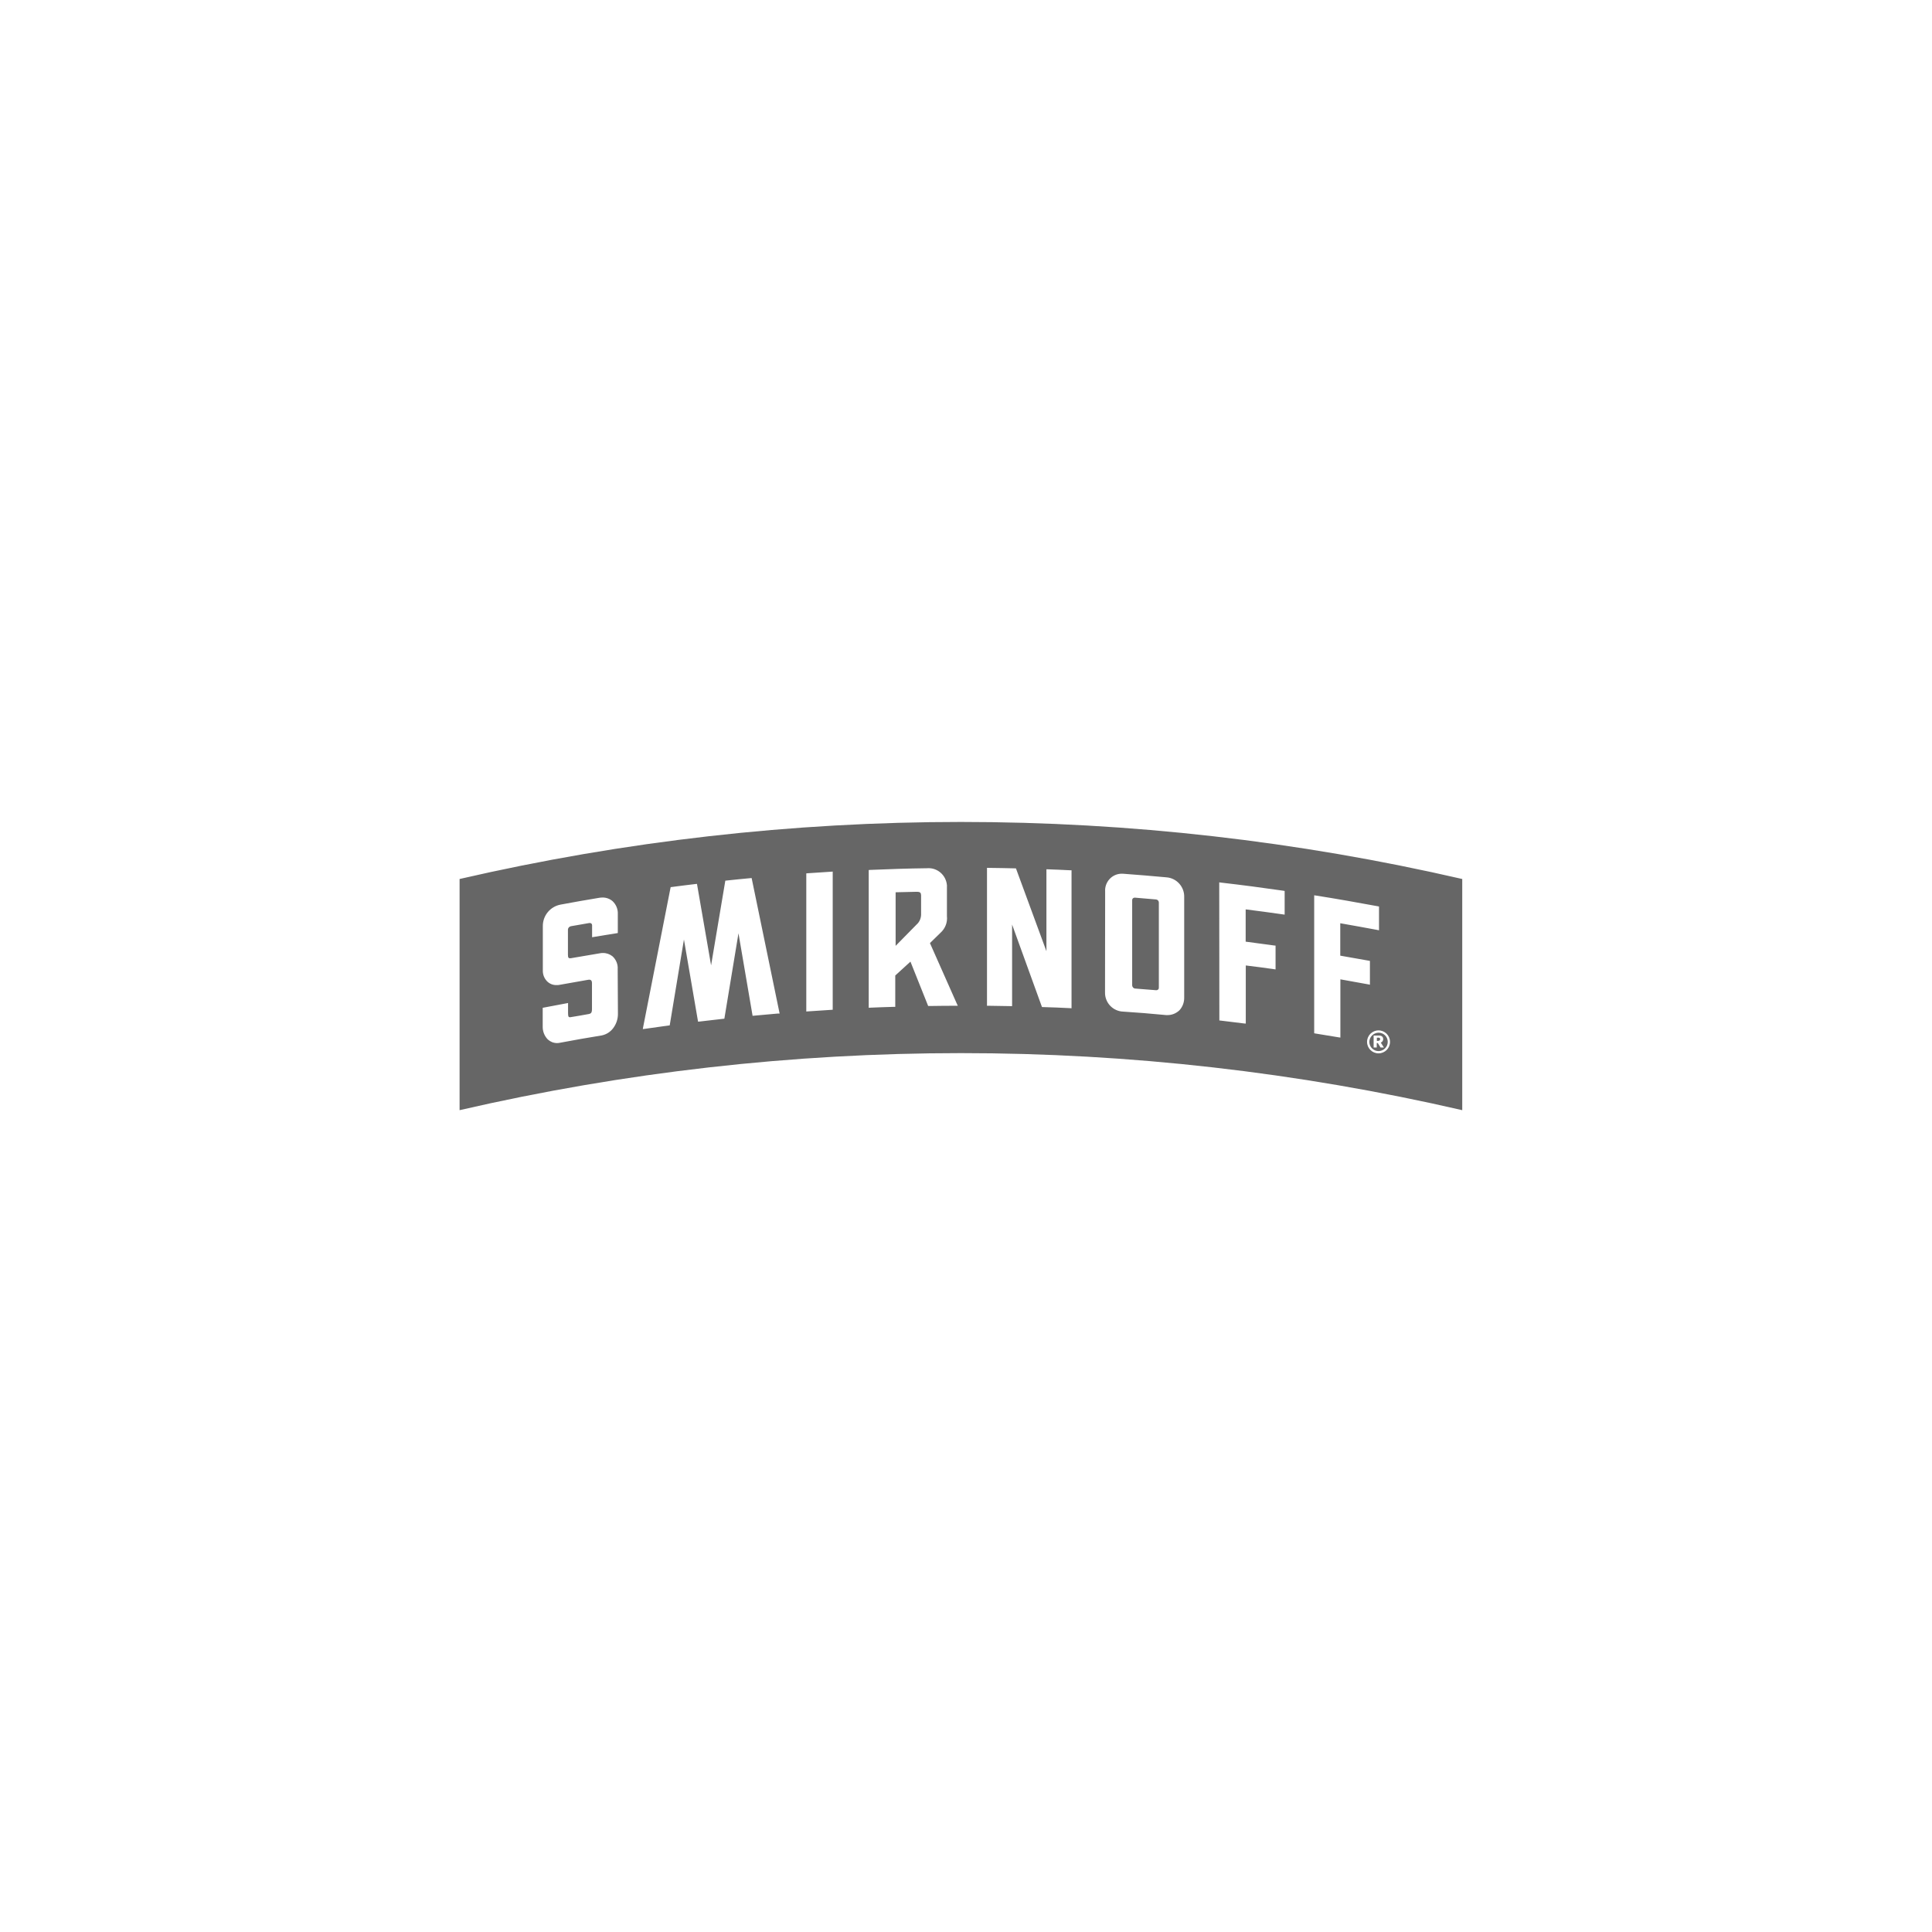
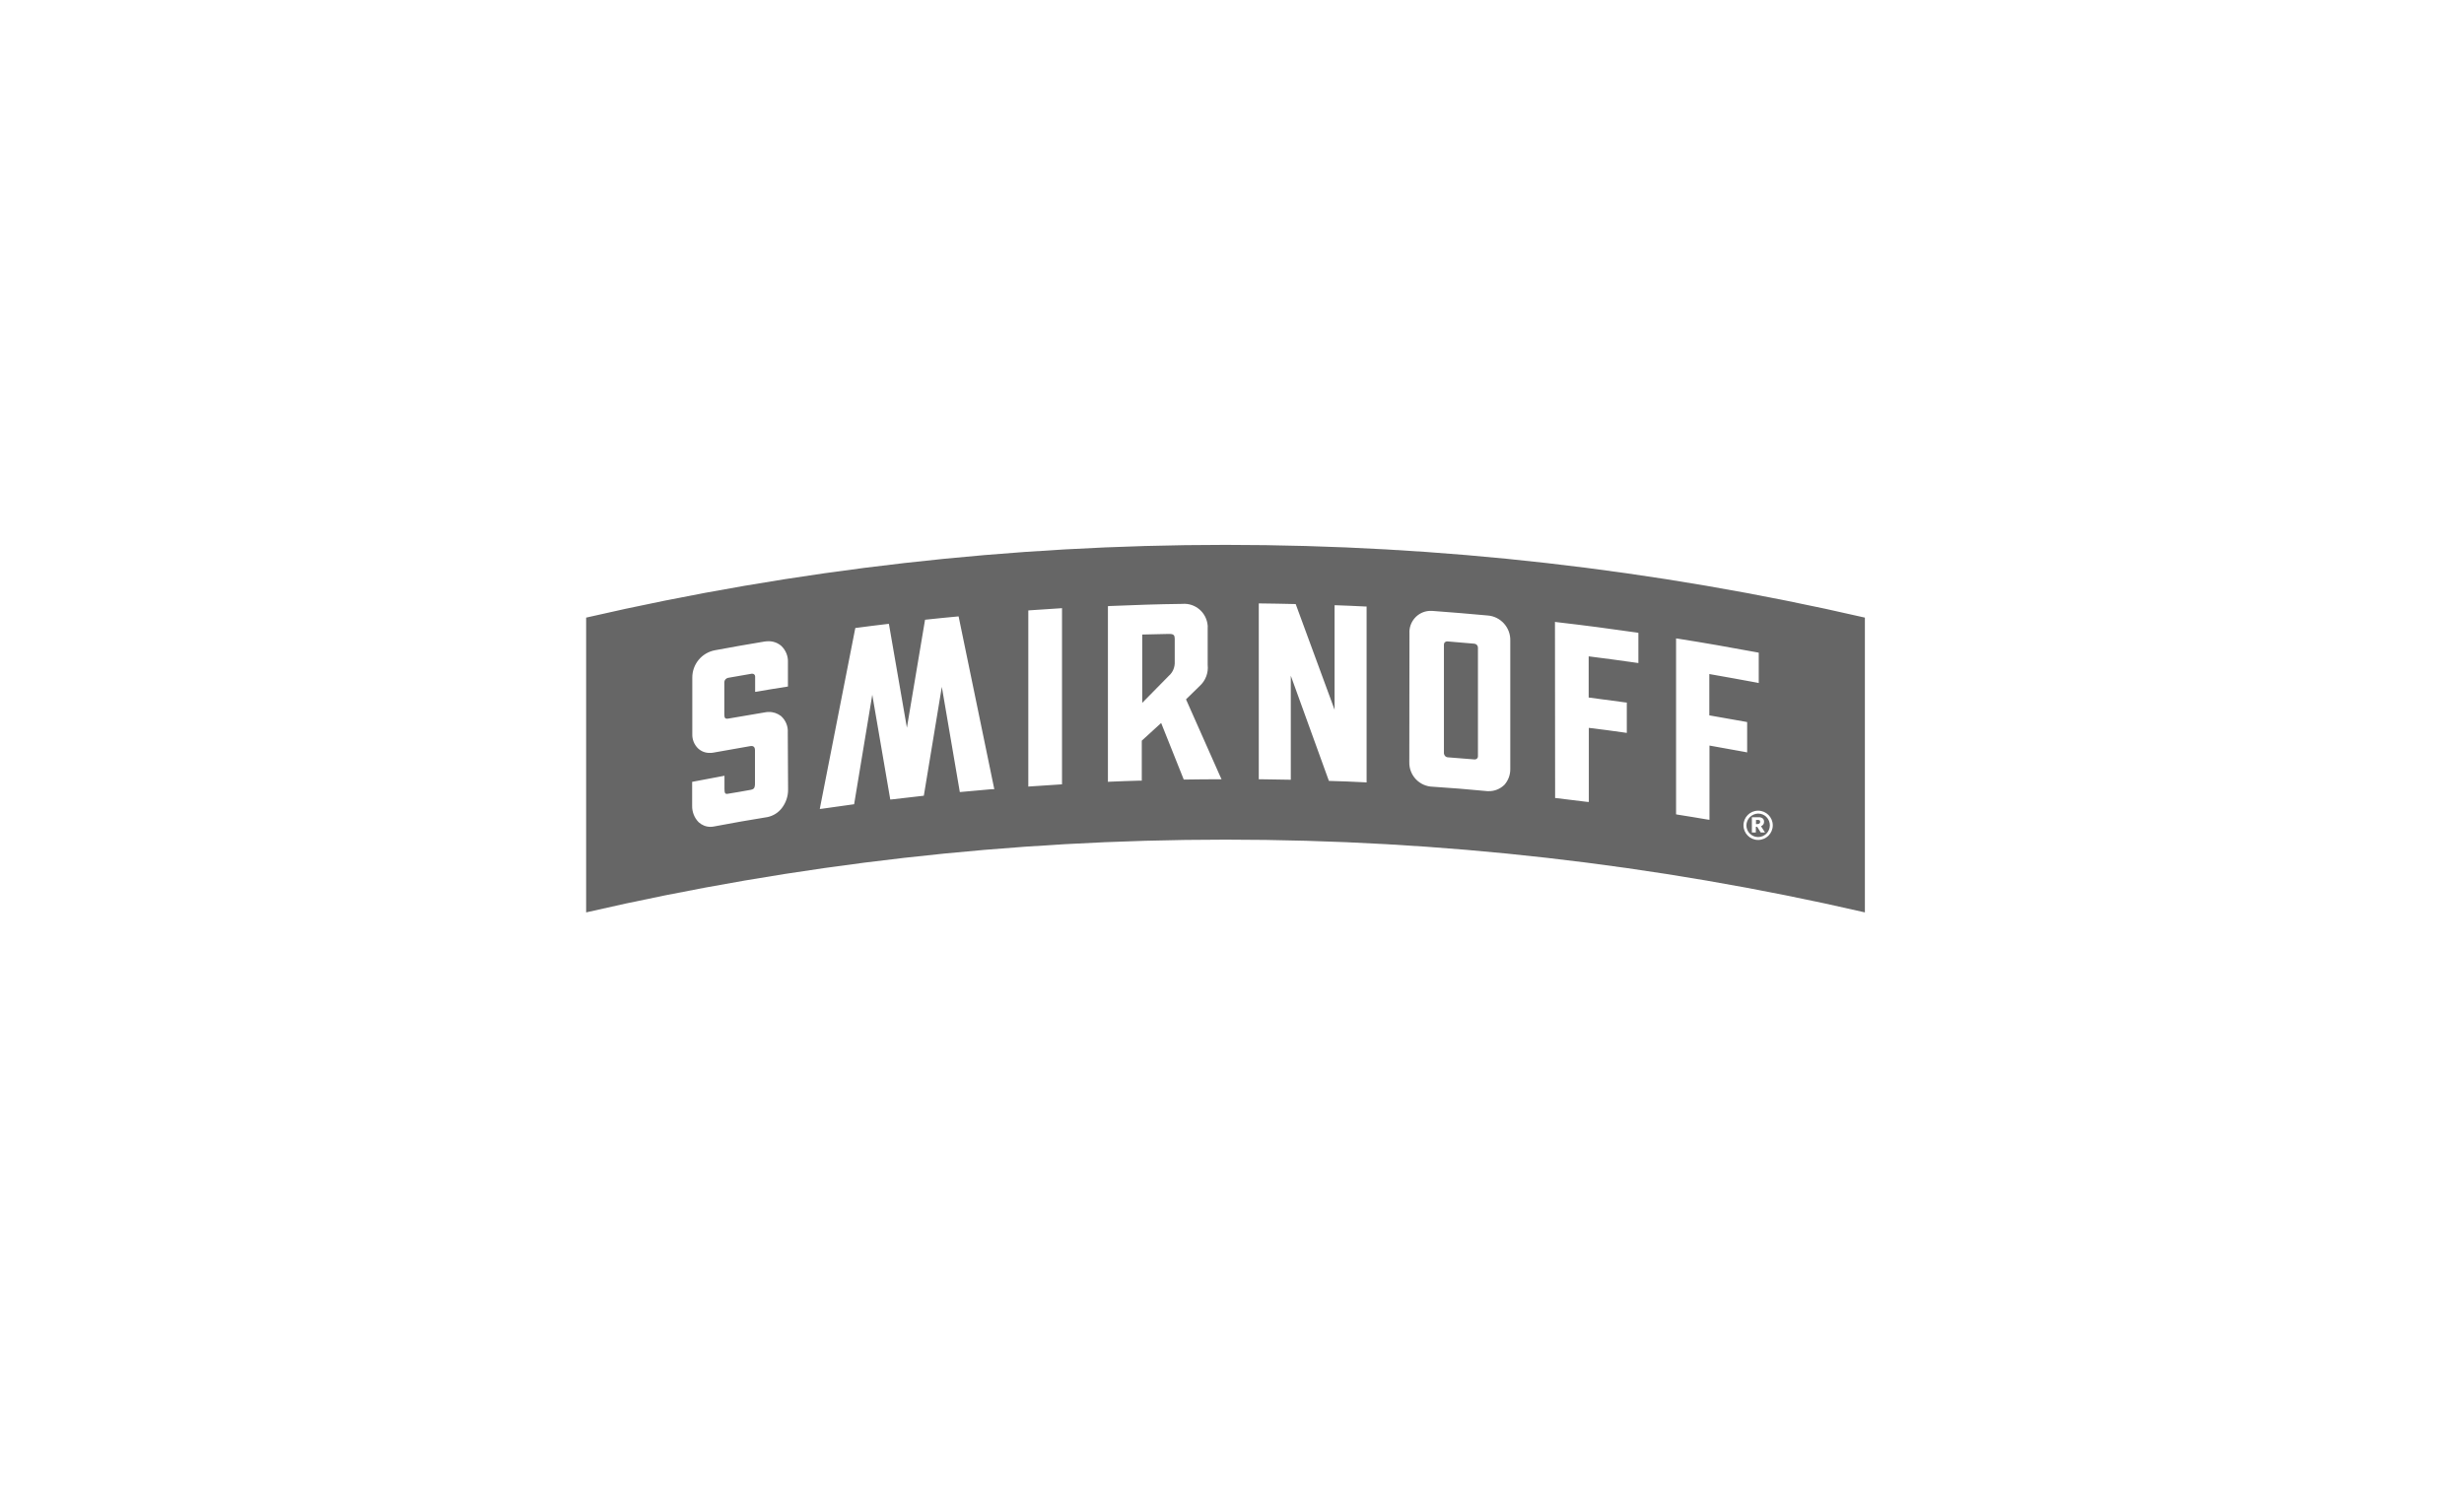
- <svg xmlns="http://www.w3.org/2000/svg" version="1.1" id="Layer_1" x="0px" y="0px" viewBox="0 0 161.55 161.55" style="enable-background:new 0 0 161.55 161.55;" xml:space="preserve">
+ <svg xmlns="http://www.w3.org/2000/svg" version="1.1" id="Layer_1" x="0px" y="0px" viewBox="0 0 161.55 97.55" style="enable-background:new 0 0 161.55 97.55;" xml:space="preserve">
  <style type="text/css">
	.st0{fill:#666666;}
	.st1{clip-path:url(#SVGID_2_);}
	.st2{clip-path:url(#SVGID_4_);}
	.st3{clip-path:url(#SVGID_6_);}
	.st4{clip-path:url(#SVGID_8_);}
	.st5{clip-path:url(#SVGID_10_);}
	.st6{clip-path:url(#SVGID_12_);}
- 	.st7{opacity:0;fill:#666666;}
- 	.st8{opacity:0;fill:#666666;stroke:#009DE2;stroke-width:0.112;}
- 	.st9{opacity:0;}
+ 	.st7{fill:#808080;}
+ 	.st8{opacity:0;fill:#666666;}
+ 	.st9{opacity:0;fill:#666666;stroke:#009DE2;stroke-width:0.112;}
+ 	.st10{opacity:0;}
</style>
  <g>
-     <path class="st0" d="M76.66,74.57h-0.03c-0.46,0.01-1.28,0.03-1.74,0.04v4.48c0,0,1.23-1.25,1.74-1.77   c0.27-0.23,0.41-0.58,0.39-0.94v-1.51C77.01,74.67,76.97,74.57,76.66,74.57z" />
-     <path class="st0" d="M94.91,82.66c0.47,0.04,1.29,0.1,1.76,0.14h0.03c0.05,0,0.1-0.02,0.14-0.06c0.04-0.03,0.06-0.08,0.06-0.14   v-7.15c-0.01-0.13-0.11-0.23-0.24-0.24c-0.47-0.04-1.29-0.11-1.76-0.15h-0.02c-0.11,0-0.21,0.08-0.21,0.2v7.15   C94.69,82.55,94.79,82.65,94.91,82.66z" />
-     <path class="st0" d="M38.43,73.5v19.33c27.59-6.36,56.26-6.36,83.84,0V73.5C94.68,67.14,66.01,67.14,38.43,73.5z M51.67,84.79   c0,0.43-0.14,0.85-0.41,1.2c-0.23,0.3-0.56,0.51-0.94,0.59c-1.39,0.23-2.11,0.35-3.53,0.62c-0.07,0.01-0.14,0.02-0.21,0.02   c-0.29,0-0.56-0.11-0.77-0.3c-0.29-0.29-0.44-0.69-0.43-1.09v-1.56l0,0c0.05-0.01,2.08-0.39,2.12-0.4v0.86   c0,0.28,0.04,0.33,0.17,0.33c0.04,0,1.55-0.26,1.57-0.27c0.18-0.04,0.26-0.1,0.26-0.43V82.2c0-0.28-0.18-0.28-0.24-0.28h-0.01   l-0.08,0.01c-0.05,0.01-2.38,0.42-2.38,0.42c-0.08,0.02-0.16,0.02-0.25,0.02c-0.29,0.01-0.57-0.1-0.78-0.3   c-0.25-0.25-0.38-0.58-0.37-0.93v-3.69c-0.01-0.89,0.62-1.65,1.49-1.81c1.07-0.2,2.15-0.39,3.24-0.57   c0.08-0.01,0.16-0.02,0.24-0.02c0.32-0.01,0.63,0.1,0.87,0.31c0.29,0.28,0.45,0.67,0.43,1.07v1.59c-0.72,0.11-1.43,0.23-2.15,0.35   v-1.01c0-0.1-0.08-0.18-0.18-0.18c0,0-0.01,0-0.01,0c-0.01,0-0.02,0-0.04,0c-0.4,0.07-1.15,0.2-1.55,0.27   c-0.13,0.03-0.23,0.14-0.24,0.27v2.12c0,0.25,0.06,0.29,0.19,0.29c0.03,0,0.05,0,0.08-0.01c0,0,1.72-0.29,2.47-0.42   c0.06-0.01,0.12-0.01,0.18-0.01c0.29-0.01,0.56,0.09,0.79,0.26c0.31,0.27,0.48,0.68,0.45,1.09L51.67,84.79z M65.04,84.75   c-0.66,0.06-1.33,0.12-2,0.18l-0.11,0.01l-1.18-6.9l-1.18,7.14l-0.09,0.01c-0.66,0.07-1.33,0.15-1.99,0.23l-0.12,0.01l-1.18-6.87   L56,85.74l-0.09,0.01c-0.66,0.09-1.32,0.18-1.99,0.28l-0.17,0.02l0.03-0.17c0.76-3.87,1.52-7.74,2.28-11.61l0.02-0.09l0.09-0.01   c0.66-0.09,1.33-0.17,1.99-0.25l0.12-0.01l1.18,6.81l1.19-7.08l0.09-0.01c0.67-0.07,1.33-0.14,2-0.2l0.11-0.01l2.34,11.33   L65.04,84.75z M69.64,84.43l-0.12,0.01c-0.66,0.04-1.31,0.08-1.97,0.13l-0.13,0.01V73.03l0.11-0.01c0.66-0.05,1.32-0.09,1.97-0.13   l0.13-0.01V84.43z M79.89,84.1c-0.73,0-1.47,0.01-2.2,0.02l-0.08,0l-0.03-0.08c-0.48-1.21-0.96-2.42-1.45-3.63   c-0.42,0.39-0.84,0.77-1.27,1.16v2.62l-0.12,0c-0.66,0.02-1.32,0.04-1.97,0.07l-0.13,0.01V72.75l0.12-0.01   c1.72-0.07,3.08-0.12,4.76-0.14c0.85-0.07,1.59,0.57,1.66,1.42c0,0.05,0.01,0.09,0,0.14v2.44c0.06,0.52-0.14,1.04-0.53,1.39   l-0.89,0.87c0.75,1.68,1.5,3.37,2.25,5.07l0.08,0.17L79.89,84.1z M116.23,87.12c0,0.53-0.43,0.96-0.96,0.96s-0.96-0.43-0.96-0.96   c0-0.53,0.43-0.96,0.96-0.96C115.8,86.16,116.23,86.59,116.23,87.12L116.23,87.12z M109.87,74.86l0.14,0.02   c1.72,0.27,3.47,0.58,5.2,0.9l0.1,0.02v1.99l-0.14-0.03c-1-0.19-2.04-0.37-3.1-0.56v2.71c0.79,0.14,1.58,0.28,2.38,0.42l0.1,0.02   v1.99l-0.14-0.03c-0.78-0.14-1.55-0.28-2.33-0.42v4.87l-0.14-0.02c-0.65-0.11-1.3-0.22-1.95-0.32l-0.1-0.02V74.86z M101.95,73.78   l0.14,0.02c1.74,0.2,3.49,0.43,5.22,0.68l0.11,0.02v1.98l-0.14-0.02c-1.04-0.15-2.09-0.29-3.12-0.42v2.7   c0.79,0.1,1.59,0.21,2.39,0.32l0.11,0.01v1.99l-0.14-0.02c-0.78-0.11-1.57-0.22-2.35-0.31v4.86l-0.14-0.01   c-0.65-0.08-1.3-0.16-1.96-0.24l-0.11-0.01L101.95,73.78z M92.41,74.55c-0.05-0.77,0.53-1.44,1.3-1.49c0.05,0,0.11,0,0.16,0h0.04   c1.22,0.09,2.43,0.19,3.62,0.3c0.86,0.06,1.52,0.8,1.49,1.66v8.39c0.01,0.39-0.13,0.77-0.39,1.06c-0.28,0.27-0.65,0.42-1.04,0.41   c-0.06,0-0.12,0-0.18-0.01c-1.4-0.13-2.1-0.19-3.47-0.28c-0.87-0.02-1.56-0.74-1.54-1.61c0-0.01,0-0.02,0-0.02L92.41,74.55z    M82.53,72.57l0.12,0c0.74,0.01,1.48,0.02,2.22,0.04h0.08l0.03,0.08c0.84,2.28,1.68,4.56,2.52,6.85v-6.85l0.12,0   c0.62,0.02,1.24,0.05,1.86,0.08l0.12,0v11.54l-0.13-0.01c-0.75-0.04-1.51-0.07-2.26-0.09l-0.08,0l-0.03-0.08   c-0.82-2.28-1.65-4.55-2.47-6.82v6.82l-0.12,0c-0.62-0.01-1.24-0.02-1.86-0.03h-0.12L82.53,72.57z" />
-     <path class="st0" d="M114.5,87.12c0,0.42,0.34,0.77,0.77,0.77c0.42,0,0.77-0.34,0.77-0.77s-0.34-0.77-0.77-0.77c0,0,0,0,0,0   C114.85,86.36,114.51,86.7,114.5,87.12z M115.66,86.87c0.01,0.14-0.07,0.26-0.2,0.31l0.26,0.41h-0.28l-0.23-0.37h-0.09v0.37h-0.26   v-1h0.43C115.58,86.58,115.66,86.75,115.66,86.87z" />
-     <path class="st0" d="M115.28,87.03c0.02,0,0.05-0.01,0.07-0.03c0.01-0.01,0.03-0.03,0.04-0.04c0.01-0.02,0.01-0.05,0.01-0.07   c0-0.02,0-0.05-0.01-0.07c-0.01-0.02-0.03-0.03-0.05-0.04c-0.02-0.01-0.04-0.01-0.05-0.01c-0.02,0-0.05-0.01-0.07,0h-0.09v0.27   h0.08C115.22,87.04,115.25,87.04,115.28,87.03z" />
+     <path class="st0" d="M76.66,41.57h-0.03c-0.46,0.01-1.28,0.03-1.74,0.04v4.48c0,0,1.23-1.25,1.74-1.77   c0.27-0.23,0.41-0.58,0.39-0.94v-1.51C77.01,41.67,76.97,41.57,76.66,41.57z" />
+     <path class="st0" d="M94.91,49.66c0.47,0.04,1.29,0.1,1.76,0.14h0.03c0.05,0,0.1-0.02,0.14-0.06c0.04-0.03,0.06-0.08,0.06-0.14   v-7.15c-0.01-0.13-0.11-0.23-0.24-0.24c-0.47-0.04-1.29-0.11-1.76-0.15h-0.02c-0.11,0-0.21,0.08-0.21,0.2v7.15   C94.69,49.55,94.79,49.65,94.91,49.66z" />
+     <path class="st0" d="M38.43,40.5v19.33c27.59-6.36,56.26-6.36,83.84,0V40.5C94.68,34.14,66.01,34.14,38.43,40.5z M51.67,51.79   c0,0.43-0.14,0.85-0.41,1.2c-0.23,0.3-0.56,0.51-0.94,0.59c-1.39,0.23-2.11,0.35-3.53,0.62c-0.07,0.01-0.14,0.02-0.21,0.02   c-0.29,0-0.56-0.11-0.77-0.3c-0.29-0.29-0.44-0.69-0.43-1.09v-1.56l0,0c0.05-0.01,2.08-0.39,2.12-0.4v0.86   c0,0.28,0.04,0.33,0.17,0.33c0.04,0,1.55-0.26,1.57-0.27c0.18-0.04,0.26-0.1,0.26-0.43V49.2c0-0.28-0.18-0.28-0.24-0.28h-0.01   l-0.08,0.01c-0.05,0.01-2.38,0.42-2.38,0.42c-0.08,0.02-0.16,0.02-0.25,0.02c-0.29,0.01-0.57-0.1-0.78-0.3   c-0.25-0.25-0.38-0.58-0.37-0.93v-3.69c-0.01-0.89,0.62-1.65,1.49-1.81c1.07-0.2,2.15-0.39,3.24-0.57   c0.08-0.01,0.16-0.02,0.24-0.02c0.32-0.01,0.63,0.1,0.87,0.31c0.29,0.28,0.45,0.67,0.43,1.07v1.59c-0.72,0.11-1.43,0.23-2.15,0.35   v-1.01c0-0.1-0.08-0.18-0.18-0.18c0,0-0.01,0-0.01,0c-0.01,0-0.02,0-0.04,0c-0.4,0.07-1.15,0.2-1.55,0.27   c-0.13,0.03-0.23,0.14-0.24,0.27v2.12c0,0.25,0.06,0.29,0.19,0.29c0.03,0,0.05,0,0.08-0.01c0,0,1.72-0.29,2.47-0.42   c0.06-0.01,0.12-0.01,0.18-0.01c0.29-0.01,0.56,0.09,0.79,0.26c0.31,0.27,0.48,0.68,0.45,1.09L51.67,51.79z M65.04,51.75   c-0.66,0.06-1.33,0.12-2,0.18l-0.11,0.01l-1.18-6.9l-1.18,7.14l-0.09,0.01c-0.66,0.07-1.33,0.15-1.99,0.23l-0.12,0.01l-1.18-6.87   L56,52.74l-0.09,0.01c-0.66,0.09-1.32,0.18-1.99,0.28l-0.17,0.02l0.03-0.17c0.76-3.87,1.52-7.74,2.28-11.61l0.02-0.09l0.09-0.01   c0.66-0.09,1.33-0.17,1.99-0.25l0.12-0.01l1.18,6.81l1.19-7.08l0.09-0.01c0.67-0.07,1.33-0.14,2-0.2l0.11-0.01l2.34,11.33   L65.04,51.75z M69.64,51.43l-0.12,0.01c-0.66,0.04-1.31,0.08-1.97,0.13l-0.13,0.01V40.03l0.11-0.01c0.66-0.05,1.32-0.09,1.97-0.13   l0.13-0.01V51.43z M79.89,51.1c-0.73,0-1.47,0.01-2.2,0.02l-0.08,0l-0.03-0.08c-0.48-1.21-0.96-2.42-1.45-3.63   c-0.42,0.39-0.84,0.77-1.27,1.16v2.62l-0.12,0c-0.66,0.02-1.32,0.04-1.97,0.07l-0.13,0.01V39.75l0.12-0.01   c1.72-0.07,3.08-0.12,4.76-0.14c0.85-0.07,1.59,0.57,1.66,1.42c0,0.05,0.01,0.09,0,0.14v2.44c0.06,0.52-0.14,1.04-0.53,1.39   l-0.89,0.87c0.75,1.68,1.5,3.37,2.25,5.07l0.08,0.17L79.89,51.1z M116.23,54.12c0,0.53-0.43,0.96-0.96,0.96s-0.96-0.43-0.96-0.96   c0-0.53,0.43-0.96,0.96-0.96C115.8,53.16,116.23,53.59,116.23,54.12L116.23,54.12z M109.87,41.86l0.14,0.02   c1.72,0.27,3.47,0.58,5.2,0.9l0.1,0.02v1.99l-0.14-0.03c-1-0.19-2.04-0.37-3.1-0.56v2.71c0.79,0.14,1.58,0.28,2.38,0.42l0.1,0.02   v1.99l-0.14-0.03c-0.78-0.14-1.55-0.28-2.33-0.42v4.87l-0.14-0.02c-0.65-0.11-1.3-0.22-1.95-0.32l-0.1-0.02V41.86z M101.95,40.78   l0.14,0.02c1.74,0.2,3.49,0.43,5.22,0.68l0.11,0.02v1.98l-0.14-0.02c-1.04-0.15-2.09-0.29-3.12-0.42v2.7   c0.79,0.1,1.59,0.21,2.39,0.32l0.11,0.01v1.99l-0.14-0.02c-0.78-0.11-1.57-0.22-2.35-0.31v4.86l-0.14-0.01   c-0.65-0.08-1.3-0.16-1.96-0.24l-0.11-0.01L101.95,40.78z M92.41,41.55c-0.05-0.77,0.53-1.44,1.3-1.49c0.05,0,0.11,0,0.16,0h0.04   c1.22,0.09,2.43,0.19,3.62,0.3c0.86,0.06,1.52,0.8,1.49,1.66v8.39c0.01,0.39-0.13,0.77-0.39,1.06c-0.28,0.27-0.65,0.42-1.04,0.41   c-0.06,0-0.12,0-0.18-0.01c-1.4-0.13-2.1-0.19-3.47-0.28c-0.87-0.02-1.56-0.74-1.54-1.61c0-0.01,0-0.02,0-0.02L92.41,41.55z    M82.53,39.57l0.12,0c0.74,0.01,1.48,0.02,2.22,0.04h0.08l0.03,0.08c0.84,2.28,1.68,4.56,2.52,6.85v-6.85l0.12,0   c0.62,0.02,1.24,0.05,1.86,0.08l0.12,0v11.54l-0.13-0.01c-0.75-0.04-1.51-0.07-2.26-0.09l-0.08,0l-0.03-0.08   c-0.82-2.28-1.65-4.55-2.47-6.82v6.82l-0.12,0c-0.62-0.01-1.24-0.02-1.86-0.03h-0.12L82.53,39.57z" />
+     <path class="st0" d="M114.5,54.12c0,0.42,0.34,0.77,0.77,0.77c0.42,0,0.77-0.34,0.77-0.77c0-0.42-0.34-0.77-0.77-0.77c0,0,0,0,0,0   C114.85,53.36,114.51,53.7,114.5,54.12z M115.66,53.87c0.01,0.14-0.07,0.26-0.2,0.31l0.26,0.41h-0.28l-0.23-0.37h-0.09v0.37h-0.26   v-1h0.43C115.58,53.58,115.66,53.75,115.66,53.87z" />
+     <path class="st0" d="M115.28,54.03c0.02,0,0.05-0.01,0.07-0.03c0.01-0.01,0.03-0.03,0.04-0.04c0.01-0.02,0.01-0.05,0.01-0.07   c0-0.02,0-0.05-0.01-0.07c-0.01-0.02-0.03-0.03-0.05-0.04c-0.02-0.01-0.04-0.01-0.05-0.01c-0.02,0-0.05-0.01-0.07,0h-0.09v0.27   h0.08C115.22,54.04,115.25,54.04,115.28,54.03z" />
  </g>
</svg>
